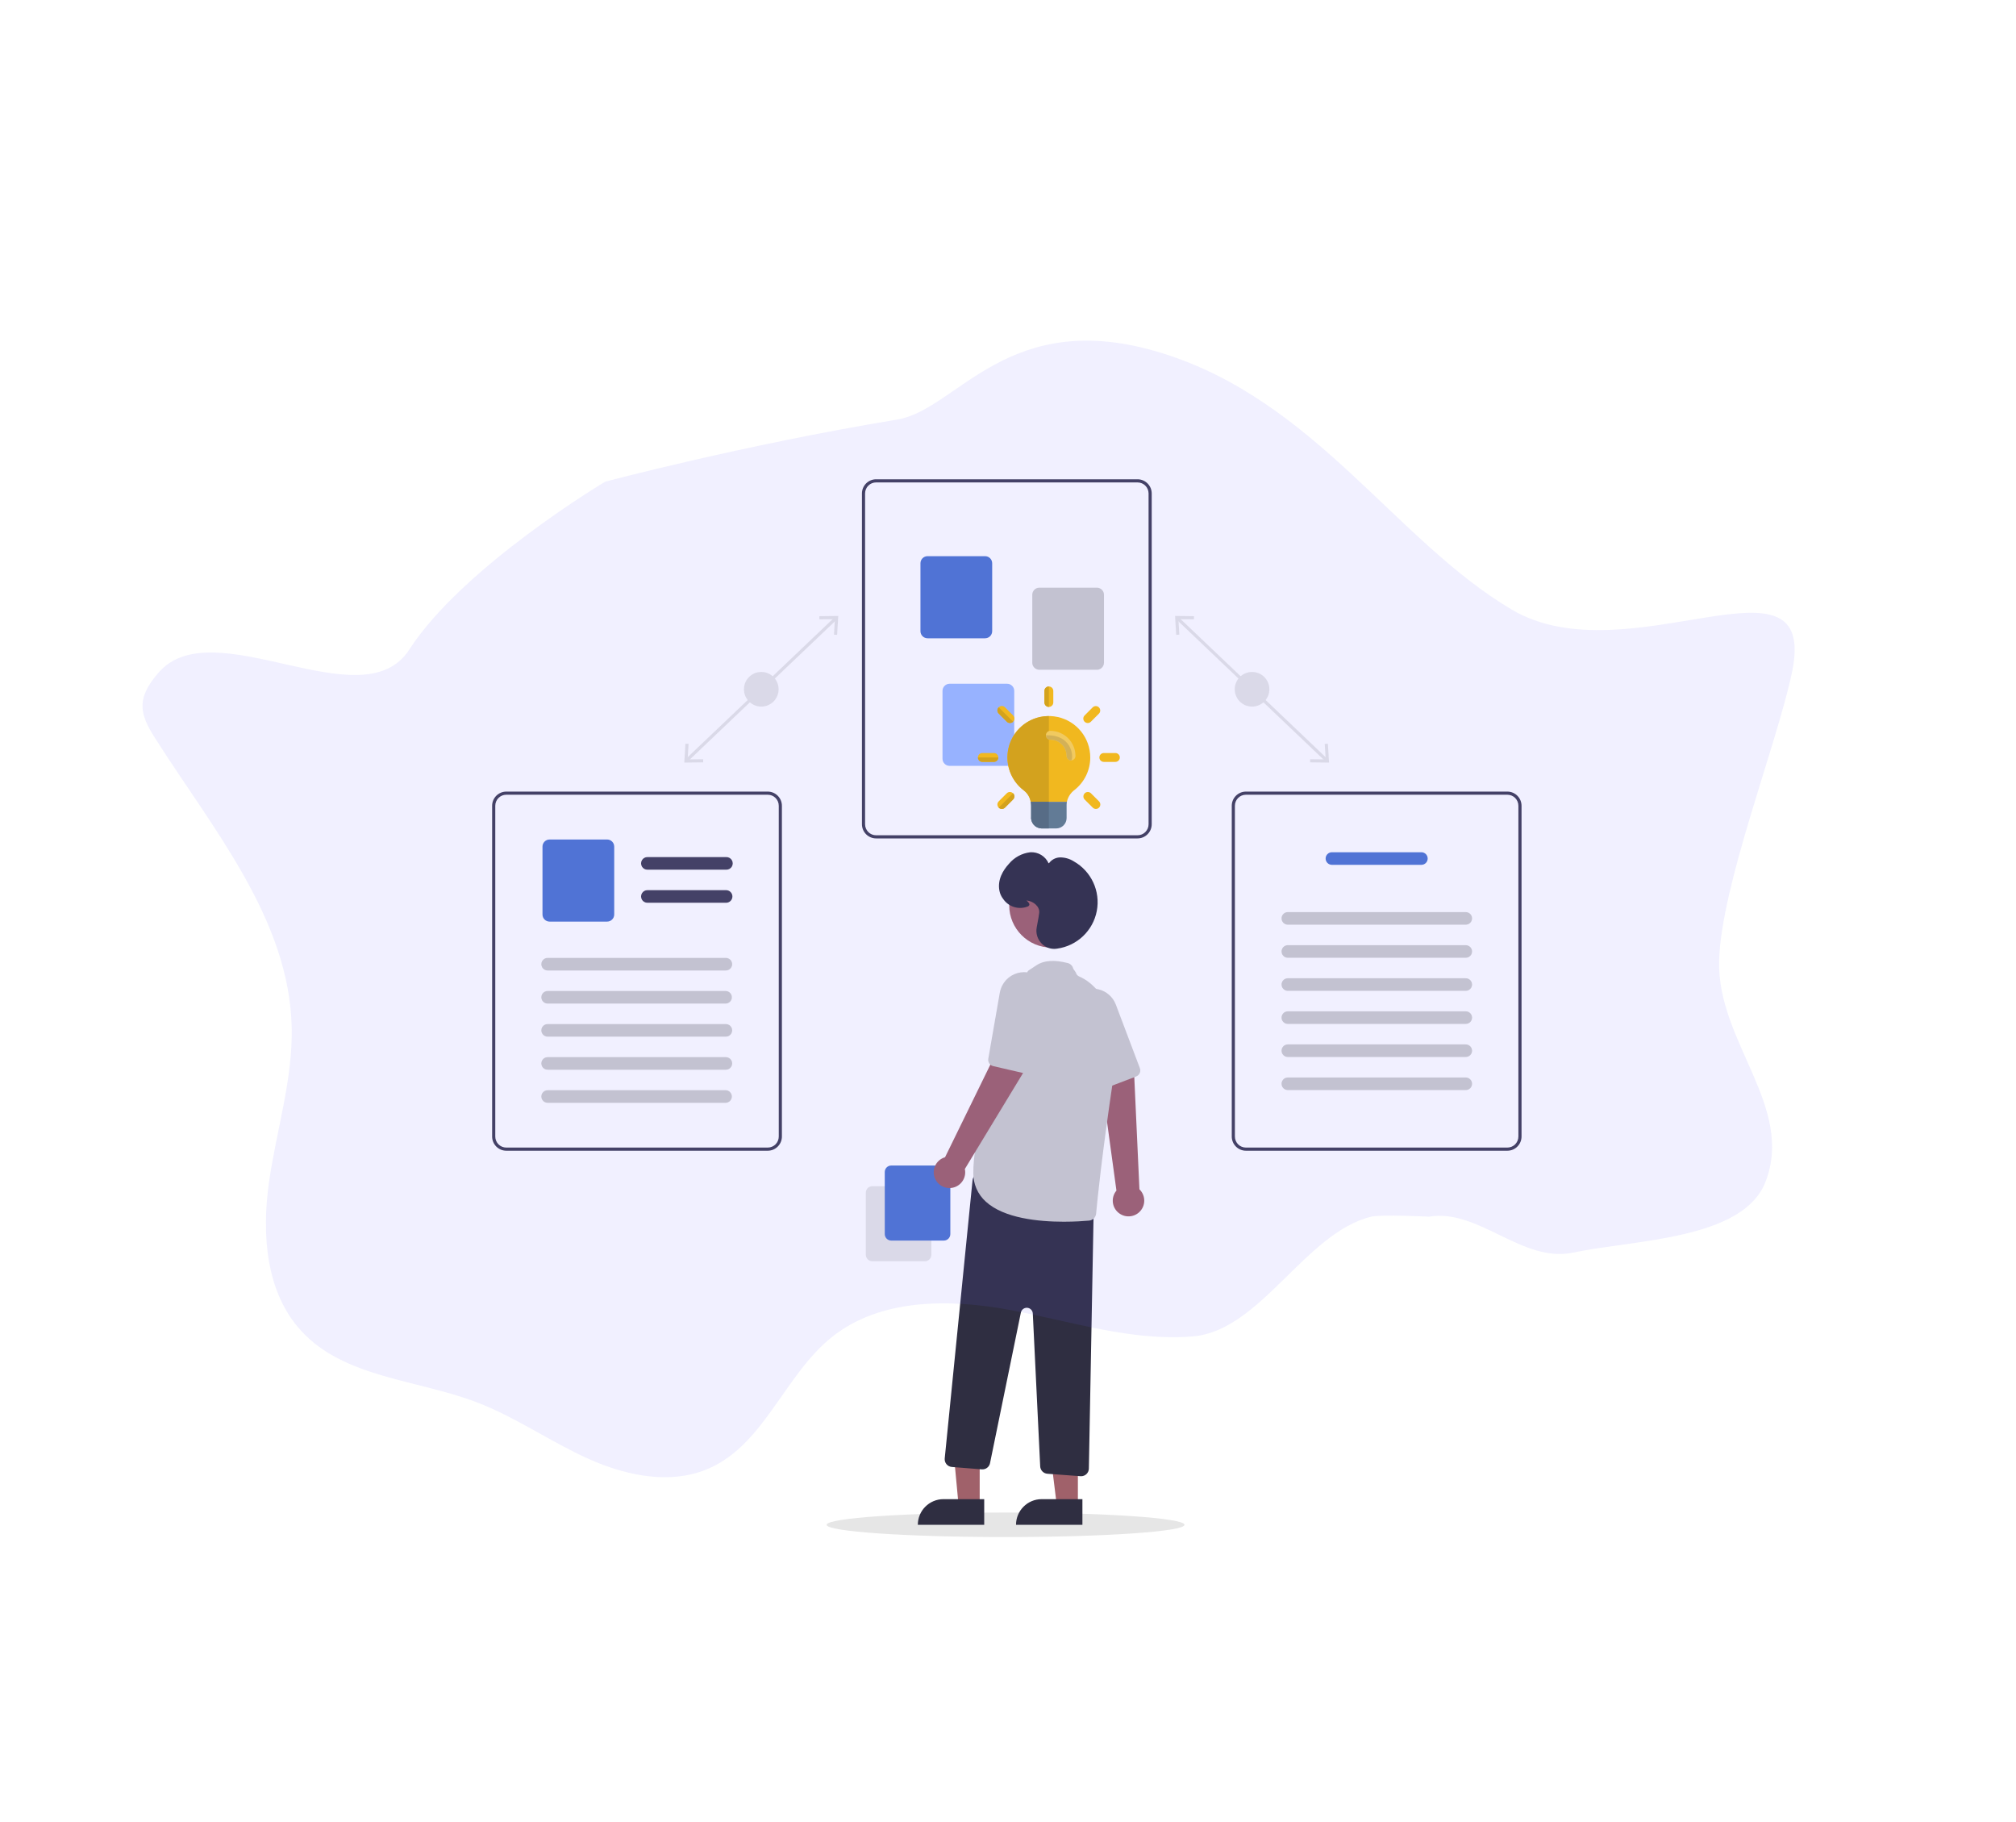
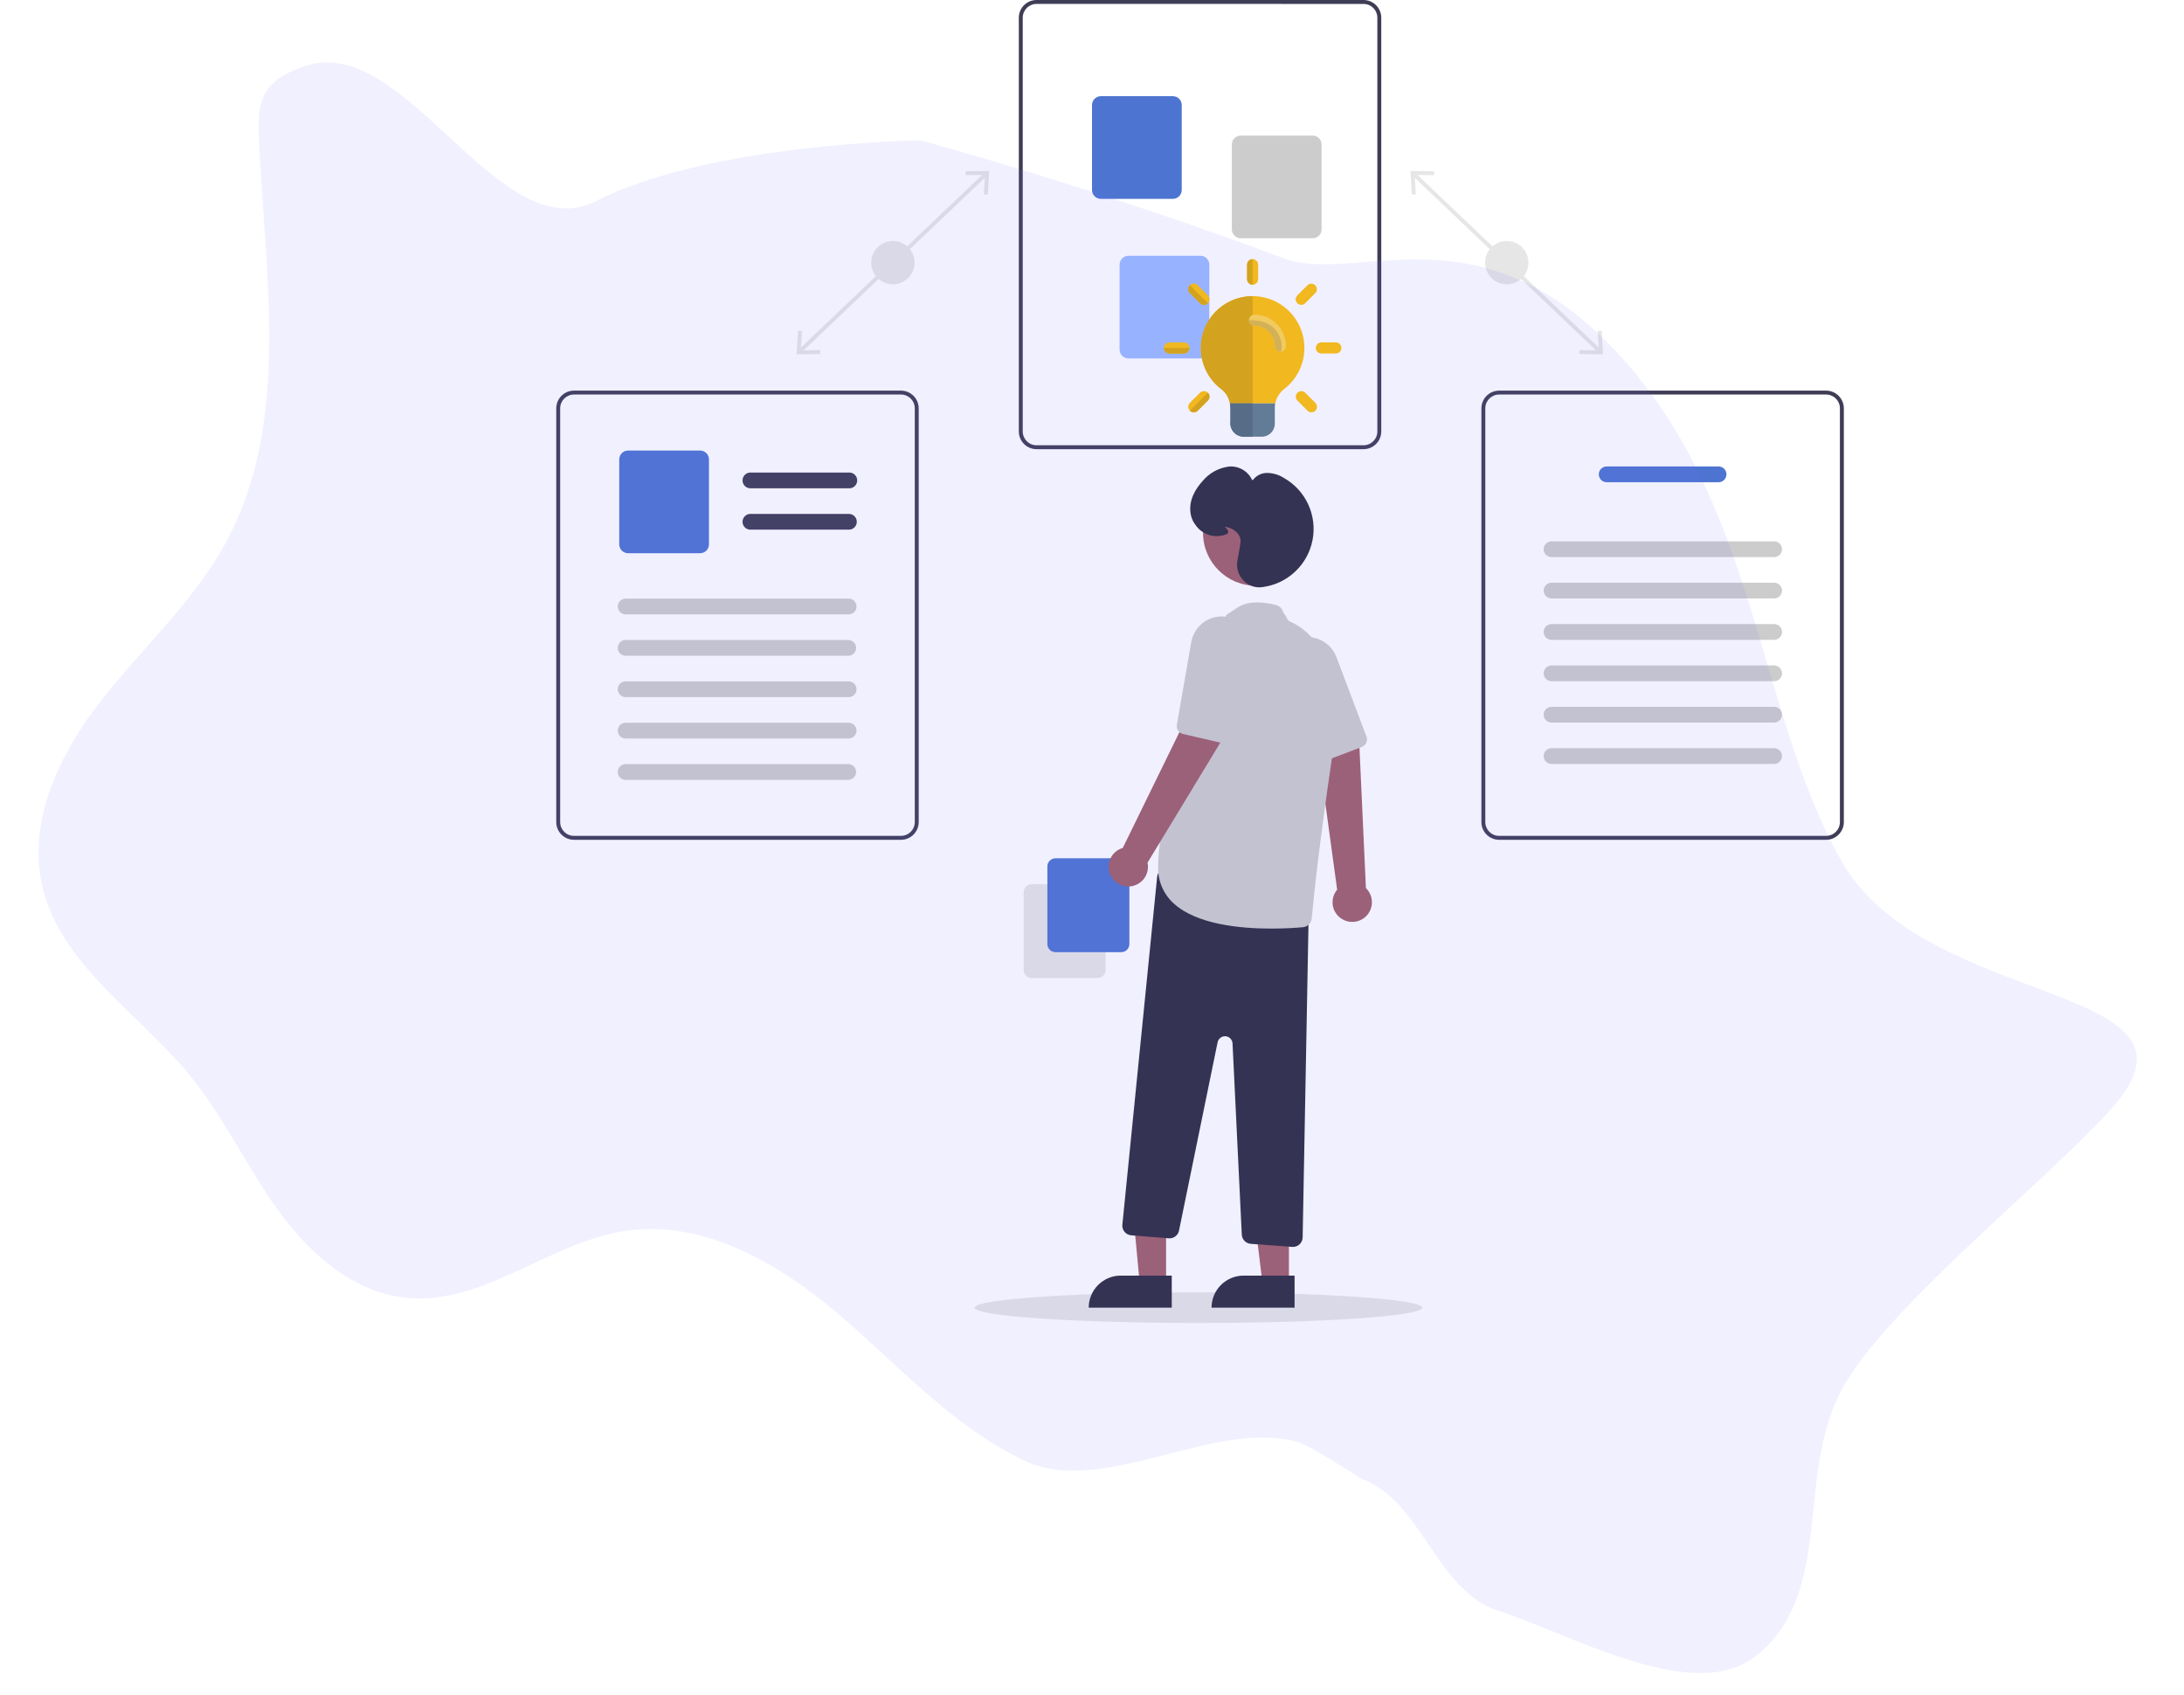
- <svg xmlns="http://www.w3.org/2000/svg" width="493.337" height="445.612" viewBox="0 0 493.337 445.612">
-   <g id="Group_508" data-name="Group 508" transform="translate(51.93 -224.105)">
-     <g id="Group_57" data-name="Group 57" transform="translate(0 -3)">
-       <rect id="Rectangle_64" data-name="Rectangle 64" width="0.771" height="50.355" transform="translate(235.957 378.666) rotate(-46.407)" fill="#e6e6e6" />
-       <path id="Path_100" data-name="Path 100" d="M493.766,143.982l-.77.047.232,3.793-3.8-.046-.008.771,4.629.055Z" transform="translate(-220.748 265.081)" fill="#e6e6e6" />
-       <path id="Path_101" data-name="Path 101" d="M422.373,76.261l-.008.771-3.8-.046.232,3.793-.771.047-.281-4.621Z" transform="translate(-182.126 301.603)" fill="#e6e6e6" />
-       <circle id="Ellipse_24" data-name="Ellipse 24" cx="4.239" cy="4.239" r="4.239" transform="translate(250.22 391.507)" fill="#e6e6e6" />
-       <rect id="Rectangle_65" data-name="Rectangle 65" width="50.355" height="0.771" transform="translate(115.862 412.828) rotate(-43.593)" fill="#e6e6e6" />
-       <path id="Path_102" data-name="Path 102" d="M103.815,148.6l4.629-.055-.009-.771-3.8.046.232-3.793-.77-.047Z" transform="translate(11.708 265.081)" fill="#e6e6e6" />
-       <path id="Path_103" data-name="Path 103" d="M180.119,76.206l-.282,4.621-.77-.047.232-3.793-3.8.046-.008-.771Z" transform="translate(-26.915 301.603)" fill="#e6e6e6" />
-       <circle id="Ellipse_25" data-name="Ellipse 25" cx="4.239" cy="4.239" r="4.239" transform="translate(130.124 391.507)" fill="#e6e6e6" />
-       <path id="Path_104" data-name="Path 104" d="M590.556,222.867H526.583a3.472,3.472,0,0,1-3.469-3.468v-80.93A3.472,3.472,0,0,1,526.583,135h63.974a3.472,3.472,0,0,1,3.468,3.468V219.4A3.472,3.472,0,0,1,590.556,222.867Zm-63.974-87.1a2.7,2.7,0,0,0-2.7,2.7V219.4a2.7,2.7,0,0,0,2.7,2.7h63.974a2.7,2.7,0,0,0,2.7-2.7v-80.93a2.7,2.7,0,0,0-2.7-2.7Z" transform="translate(-364.118 209.368)" fill="#3f3d56" />
-       <path id="Path_105" data-name="Path 105" d="M569.978,195.887H555.9a1.736,1.736,0,0,1-1.734-1.734V177.536A1.736,1.736,0,0,1,555.9,175.8h14.082a1.736,1.736,0,0,1,1.734,1.734v16.618A1.736,1.736,0,0,1,569.978,195.887Z" transform="translate(-380.849 187.382)" fill="#4c74d0" />
-       <path id="Path_106" data-name="Path 106" d="M629.314,212.6H615.232a1.736,1.736,0,0,1-1.734-1.734V194.25a1.736,1.736,0,0,1,1.734-1.734h14.082a1.736,1.736,0,0,1,1.734,1.734v16.618A1.736,1.736,0,0,1,629.314,212.6Z" transform="translate(-412.822 178.375)" fill="#ccc" />
-       <path id="Path_107" data-name="Path 107" d="M581.678,263.58H567.6a1.736,1.736,0,0,1-1.734-1.734V245.228a1.736,1.736,0,0,1,1.734-1.734h14.082a1.736,1.736,0,0,1,1.734,1.734v16.618A1.736,1.736,0,0,1,581.678,263.58Z" transform="translate(-387.153 150.905)" fill="#9bbaff" />
-       <path id="Path_108" data-name="Path 108" d="M814.471,403.324H750.5a3.472,3.472,0,0,1-3.468-3.468v-80.93a3.472,3.472,0,0,1,3.468-3.468h63.974a3.472,3.472,0,0,1,3.468,3.468v80.93A3.472,3.472,0,0,1,814.471,403.324Zm-63.974-87.1a2.7,2.7,0,0,0-2.7,2.7v80.93a2.7,2.7,0,0,0,2.7,2.7h63.974a2.7,2.7,0,0,0,2.7-2.7v-80.93a2.7,2.7,0,0,0-2.7-2.7Z" transform="translate(-497.536 105.322)" fill="#3f3d56" />
-       <path id="Path_109" data-name="Path 109" d="M820.262,350.715H798.3a1.542,1.542,0,0,1,0-3.083h21.967a1.542,1.542,0,0,1,0,3.083Z" transform="translate(-524.331 87.984)" fill="#4c74d0" />
-       <path id="Path_110" data-name="Path 110" d="M818.443,382.472H774.9a1.542,1.542,0,0,1,0-3.083h43.548a1.542,1.542,0,1,1,0,3.083Z" transform="translate(-511.722 70.872)" fill="#ccc" />
-       <path id="Path_111" data-name="Path 111" d="M818.443,400.022H774.9a1.542,1.542,0,0,1,0-3.083h43.548a1.542,1.542,0,1,1,0,3.083Z" transform="translate(-511.722 61.415)" fill="#ccc" />
-       <path id="Path_112" data-name="Path 112" d="M818.443,417.572H774.9a1.542,1.542,0,0,1,0-3.083h43.548a1.542,1.542,0,1,1,0,3.083Z" transform="translate(-511.722 51.958)" fill="#ccc" />
-       <path id="Path_113" data-name="Path 113" d="M818.443,435.122H774.9a1.542,1.542,0,0,1,0-3.083h43.548a1.542,1.542,0,1,1,0,3.083Z" transform="translate(-511.722 42.501)" fill="#ccc" />
-       <path id="Path_114" data-name="Path 114" d="M818.443,452.672H774.9a1.542,1.542,0,0,1,0-3.083h43.548a1.542,1.542,0,1,1,0,3.083Z" transform="translate(-511.722 33.044)" fill="#ccc" />
-       <path id="Path_115" data-name="Path 115" d="M818.443,470.222H774.9a1.542,1.542,0,0,1,0-3.083h43.548a1.542,1.542,0,1,1,0,3.083Z" transform="translate(-511.722 23.587)" fill="#ccc" />
-       <path id="Path_116" data-name="Path 116" d="M366.642,403.324H302.668a3.472,3.472,0,0,1-3.468-3.468v-80.93a3.472,3.472,0,0,1,3.468-3.468h63.974a3.472,3.472,0,0,1,3.468,3.468v80.93A3.472,3.472,0,0,1,366.642,403.324Zm-63.974-87.1a2.7,2.7,0,0,0-2.7,2.7v80.93a2.7,2.7,0,0,0,2.7,2.7h63.974a2.7,2.7,0,0,0,2.7-2.7v-80.93a2.7,2.7,0,0,0-2.7-2.7Z" transform="translate(-230.7 105.322)" fill="#3f3d56" />
-       <path id="Path_117" data-name="Path 117" d="M399.13,353.29H379.861a1.542,1.542,0,1,1,0-3.083H399.13a1.542,1.542,0,1,1,0,3.083Z" transform="translate(-273.334 86.597)" fill="#3f3d56" />
-       <path id="Path_118" data-name="Path 118" d="M399.13,370.84H379.861a1.542,1.542,0,1,1,0-3.083H399.13a1.542,1.542,0,0,1,0,3.083Z" transform="translate(-273.334 77.14)" fill="#3f3d56" />
-       <path id="Path_119" data-name="Path 119" d="M341.741,360.965H327.659a1.736,1.736,0,0,1-1.734-1.734V342.613a1.736,1.736,0,0,1,1.734-1.734h14.082a1.736,1.736,0,0,1,1.734,1.734v16.618a1.736,1.736,0,0,1-1.734,1.734Z" transform="translate(-245.101 91.623)" fill="#4c74d0" />
-       <path id="Path_120" data-name="Path 120" d="M370.47,406.776H326.922a1.542,1.542,0,1,1,0-3.083H370.47a1.542,1.542,0,1,1,0,3.083Z" transform="translate(-244.807 57.775)" fill="#ccc" />
-       <path id="Path_121" data-name="Path 121" d="M370.47,424.326H326.922a1.542,1.542,0,1,1,0-3.083H370.47a1.542,1.542,0,0,1,0,3.083Z" transform="translate(-244.807 48.319)" fill="#ccc" />
-       <path id="Path_122" data-name="Path 122" d="M370.47,441.876H326.922a1.542,1.542,0,1,1,0-3.083H370.47a1.542,1.542,0,1,1,0,3.083Z" transform="translate(-244.807 38.862)" fill="#ccc" />
-       <path id="Path_123" data-name="Path 123" d="M370.47,459.426H326.922a1.542,1.542,0,1,1,0-3.083H370.47a1.542,1.542,0,1,1,0,3.083Z" transform="translate(-244.807 29.405)" fill="#ccc" />
-       <path id="Path_124" data-name="Path 124" d="M370.47,476.976H326.922a1.542,1.542,0,1,1,0-3.083H370.47a1.542,1.542,0,0,1,0,3.083Z" transform="translate(-244.807 19.948)" fill="#ccc" />
-       <g id="Group_56" data-name="Group 56" transform="translate(5.818 -17.728)">
-         <ellipse id="Ellipse_23" data-name="Ellipse 23" cx="43.79" cy="2.996" rx="43.79" ry="2.996" transform="translate(144.536 614.903)" fill="#e6e6e6" />
-         <path id="Path_125" data-name="Path 125" d="M497.9,584.7V569.508a1.587,1.587,0,0,1,1.585-1.585h12.873a1.587,1.587,0,0,1,1.586,1.585V584.7a1.587,1.587,0,0,1-1.586,1.585H499.481A1.587,1.587,0,0,1,497.9,584.7Z" transform="translate(-343.772 -32.871)" fill="#e6e6e6" />
-         <path id="Path_126" data-name="Path 126" d="M508.9,572.7V557.508a1.587,1.587,0,0,1,1.585-1.585h12.873a1.587,1.587,0,0,1,1.585,1.585V572.7a1.587,1.587,0,0,1-1.585,1.585H510.481A1.587,1.587,0,0,1,508.9,572.7Z" transform="translate(-350.135 -25.929)" fill="#4c74d0" />
-         <path id="Path_127" data-name="Path 127" d="M638.922,536.237a3.827,3.827,0,0,1-1.011-5.78l-3.99-29.168,8.312.408,1.305,28.45a3.848,3.848,0,0,1-4.616,6.09Z" transform="translate(-422.454 5.672)" fill="#a0616a" />
-         <path id="Path_128" data-name="Path 128" d="M632.628,474.311a1.562,1.562,0,0,1-.635.449l-7.47,2.851a1.569,1.569,0,0,1-1.994-.828l-6.617-14.871a6.214,6.214,0,0,1-.3-4.4,6.044,6.044,0,0,1,4.6-4.124,5.765,5.765,0,0,1,2.483.035,6.02,6.02,0,0,1,4.327,3.761l5.883,15.552a1.573,1.573,0,0,1-.274,1.573Z" transform="translate(-411.708 33.447)" fill="#ccc" />
-         <path id="Path_129" data-name="Path 129" d="M255.144,590.578h-5.168L248.1,570.549l7.043.094Z" transform="translate(-73.151 22.522)" fill="#a0616a" />
-         <path id="Path_130" data-name="Path 130" d="M235.179,614.557h9.968v6.276H228.9A6.276,6.276,0,0,1,235.179,614.557Z" transform="translate(-62.046 -2.934)" fill="#2f2e41" />
-         <path id="Path_131" data-name="Path 131" d="M311.342,590.707h-5.168l-2.459-19.935h7.628Z" transform="translate(-105.319 22.393)" fill="#a0616a" />
-         <path id="Path_132" data-name="Path 132" d="M292.179,614.557h9.967v6.276H285.9A6.276,6.276,0,0,1,292.179,614.557Z" transform="translate(-95.016 -2.934)" fill="#2f2e41" />
-         <path id="Path_133" data-name="Path 133" d="M576.933,634.533l-8.117-.6a1.9,1.9,0,0,1-1.755-1.8l-1.81-37.406a1.476,1.476,0,0,0-2.919-.225l-7.551,36.848a1.9,1.9,0,0,1-2.01,1.51l-7.338-.587a1.9,1.9,0,0,1-1.736-2.079l6.807-68.073a1.9,1.9,0,0,1,2.291-1.665l25.887,5.627a1.9,1.9,0,0,1,1.494,1.889l-1.206,64.706a1.9,1.9,0,0,1-1.892,1.862C577.03,634.538,576.982,634.536,576.933,634.533Z" transform="translate(-370.261 -28.526)" fill="#2f2e41" />
-         <ellipse id="Ellipse_26" data-name="Ellipse 26" cx="10.354" cy="10.354" rx="10.354" ry="10.354" transform="translate(189.217 455.967)" fill="#a0616a" />
-         <path id="Path_134" data-name="Path 134" d="M563.373,496.09a9.259,9.259,0,0,1-3.075-7.11c0-14.882,12.881-48.13,13.285-49.167.039-.25.379-.358,2.162-1.562s4.357-1.391,7.647-.55a1.888,1.888,0,0,1,1.37,1.4l.612.884A1.472,1.472,0,0,0,586.23,441c2.653,1.118,11.086,6.272,8.213,25.67-2.669,18.019-3.753,28.616-4.095,32.336a1.893,1.893,0,0,1-1.716,1.714c-1.3.116-3.534.271-6.193.271C576.276,500.989,567.821,500.157,563.373,496.09Z" transform="translate(-379.867 42.753)" fill="#ccc" />
-         <path id="Path_135" data-name="Path 135" d="M537.711,520.2a3.827,3.827,0,0,1,2.382-5.363l12.939-26.443,6.675,4.971-14.769,24.351a3.848,3.848,0,0,1-7.226,2.485Z" transform="translate(-366.578 13.133)" fill="#a0616a" />
-         <path id="Path_136" data-name="Path 136" d="M578.729,468.479a1.562,1.562,0,0,1-.777.019l-7.792-1.8a1.569,1.569,0,0,1-1.194-1.8l2.792-16.035a6.213,6.213,0,0,1,2.2-3.821,6.044,6.044,0,0,1,6.118-.861,5.766,5.766,0,0,1,2.042,1.413,6.02,6.02,0,0,1,1.5,5.534l-3.78,16.192A1.572,1.572,0,0,1,578.729,468.479Z" transform="translate(-384.869 38.973)" fill="#ccc" />
-         <path id="Path_137" data-name="Path 137" d="M585.635,396.437a4.462,4.462,0,0,1-1.2-3.957c.361-1.888.573-3.124.613-3.574h0c.138-1.538-1.417-2.783-2.955-2.981-.06-.008-.109-.013-.151-.016.039.039.081.078.118.113.292.274.656.616.57.969-.052.212-.246.363-.593.46a5.022,5.022,0,0,1-5.831-1.946,4.648,4.648,0,0,1-.887-1.938c-.563-2.763.938-5.119,2.3-6.608a7.993,7.993,0,0,1,5.225-2.846,4.588,4.588,0,0,1,4.531,2.772,3.439,3.439,0,0,1,2.682-1.512,6.181,6.181,0,0,1,3.439.957,11.469,11.469,0,0,1-4.061,21.357,4.383,4.383,0,0,1-.731.062,4.264,4.264,0,0,1-3.067-1.309Z" transform="translate(-388.488 79.24)" fill="#2f2e41" />
+ <svg xmlns="http://www.w3.org/2000/svg" width="427.28" height="331.439" viewBox="0 0 427.28 331.439">
+   <g id="Group_509" data-name="Group 509" transform="translate(8.47 -230)">
+     <g id="Group_508" data-name="Group 508" transform="translate(25.856 -69.368)">
+       <g id="Group_57" data-name="Group 57" transform="translate(5 8)">
+         <rect id="Rectangle_64" data-name="Rectangle 64" width="0.771" height="50.355" transform="translate(236.957 325.666) rotate(-46.407)" fill="#e6e6e6" />
+         <path id="Path_100" data-name="Path 100" d="M493.766,143.982l-.77.047.232,3.793-3.8-.046-.008.771,4.629.055Z" transform="translate(-219.748 212.081)" fill="#e6e6e6" />
+         <path id="Path_101" data-name="Path 101" d="M422.373,76.261l-.008.771-3.8-.046.232,3.793-.771.047-.281-4.621Z" transform="translate(-181.126 248.603)" fill="#e6e6e6" />
+         <circle id="Ellipse_24" data-name="Ellipse 24" cx="4.239" cy="4.239" r="4.239" transform="translate(251.22 338.507)" fill="#e6e6e6" />
+         <rect id="Rectangle_65" data-name="Rectangle 65" width="50.355" height="0.771" transform="translate(116.862 359.828) rotate(-43.593)" fill="#e6e6e6" />
+         <path id="Path_102" data-name="Path 102" d="M103.815,148.6l4.629-.055-.009-.771-3.8.046.232-3.793-.77-.047Z" transform="translate(12.708 212.081)" fill="#e6e6e6" />
+         <path id="Path_103" data-name="Path 103" d="M180.119,76.206l-.282,4.621-.77-.047.232-3.793-3.8.046-.008-.771Z" transform="translate(-25.915 248.603)" fill="#e6e6e6" />
+         <circle id="Ellipse_25" data-name="Ellipse 25" cx="4.239" cy="4.239" r="4.239" transform="translate(131.124 338.507)" fill="#e6e6e6" />
+         <path id="Path_104" data-name="Path 104" d="M590.556,222.867H526.583a3.472,3.472,0,0,1-3.469-3.468v-80.93A3.472,3.472,0,0,1,526.583,135h63.974a3.472,3.472,0,0,1,3.468,3.468V219.4A3.472,3.472,0,0,1,590.556,222.867Zm-63.974-87.1a2.7,2.7,0,0,0-2.7,2.7V219.4a2.7,2.7,0,0,0,2.7,2.7h63.974a2.7,2.7,0,0,0,2.7-2.7v-80.93a2.7,2.7,0,0,0-2.7-2.7Z" transform="translate(-363.118 156.368)" fill="#3f3d56" />
+         <path id="Path_105" data-name="Path 105" d="M569.978,195.887H555.9a1.736,1.736,0,0,1-1.734-1.734V177.536A1.736,1.736,0,0,1,555.9,175.8h14.082a1.736,1.736,0,0,1,1.734,1.734v16.618A1.736,1.736,0,0,1,569.978,195.887Z" transform="translate(-379.849 134.382)" fill="#4c74d0" />
+         <path id="Path_106" data-name="Path 106" d="M629.314,212.6H615.232a1.736,1.736,0,0,1-1.734-1.734V194.25a1.736,1.736,0,0,1,1.734-1.734h14.082a1.736,1.736,0,0,1,1.734,1.734v16.618A1.736,1.736,0,0,1,629.314,212.6Z" transform="translate(-411.822 125.375)" fill="#ccc" />
+         <path id="Path_107" data-name="Path 107" d="M581.678,263.58H567.6a1.736,1.736,0,0,1-1.734-1.734V245.228a1.736,1.736,0,0,1,1.734-1.734h14.082a1.736,1.736,0,0,1,1.734,1.734v16.618A1.736,1.736,0,0,1,581.678,263.58Z" transform="translate(-386.153 97.905)" fill="#9bbaff" />
+         <path id="Path_108" data-name="Path 108" d="M814.471,403.324H750.5a3.472,3.472,0,0,1-3.468-3.468v-80.93a3.472,3.472,0,0,1,3.468-3.468h63.974a3.472,3.472,0,0,1,3.468,3.468v80.93A3.472,3.472,0,0,1,814.471,403.324Zm-63.974-87.1a2.7,2.7,0,0,0-2.7,2.7v80.93a2.7,2.7,0,0,0,2.7,2.7h63.974a2.7,2.7,0,0,0,2.7-2.7v-80.93a2.7,2.7,0,0,0-2.7-2.7Z" transform="translate(-496.536 52.322)" fill="#3f3d56" />
+         <path id="Path_109" data-name="Path 109" d="M820.262,350.715H798.3a1.542,1.542,0,0,1,0-3.083h21.967a1.542,1.542,0,0,1,0,3.083Z" transform="translate(-523.331 34.984)" fill="#4c74d0" />
+         <path id="Path_110" data-name="Path 110" d="M818.443,382.472H774.9a1.542,1.542,0,0,1,0-3.083h43.548a1.542,1.542,0,1,1,0,3.083Z" transform="translate(-510.722 17.872)" fill="#ccc" />
+         <path id="Path_111" data-name="Path 111" d="M818.443,400.022H774.9a1.542,1.542,0,0,1,0-3.083h43.548a1.542,1.542,0,1,1,0,3.083Z" transform="translate(-510.722 8.415)" fill="#ccc" />
+         <path id="Path_112" data-name="Path 112" d="M818.443,417.572H774.9a1.542,1.542,0,0,1,0-3.083h43.548a1.542,1.542,0,1,1,0,3.083Z" transform="translate(-510.722 -1.042)" fill="#ccc" />
+         <path id="Path_113" data-name="Path 113" d="M818.443,435.122H774.9a1.542,1.542,0,0,1,0-3.083h43.548a1.542,1.542,0,1,1,0,3.083Z" transform="translate(-510.722 -10.499)" fill="#ccc" />
+         <path id="Path_114" data-name="Path 114" d="M818.443,452.672H774.9a1.542,1.542,0,0,1,0-3.083h43.548a1.542,1.542,0,1,1,0,3.083Z" transform="translate(-510.722 -19.956)" fill="#ccc" />
+         <path id="Path_115" data-name="Path 115" d="M818.443,470.222H774.9a1.542,1.542,0,0,1,0-3.083h43.548a1.542,1.542,0,1,1,0,3.083Z" transform="translate(-510.722 -29.413)" fill="#ccc" />
+         <path id="Path_116" data-name="Path 116" d="M366.642,403.324H302.668a3.472,3.472,0,0,1-3.468-3.468v-80.93a3.472,3.472,0,0,1,3.468-3.468h63.974a3.472,3.472,0,0,1,3.468,3.468v80.93A3.472,3.472,0,0,1,366.642,403.324Zm-63.974-87.1a2.7,2.7,0,0,0-2.7,2.7v80.93a2.7,2.7,0,0,0,2.7,2.7h63.974a2.7,2.7,0,0,0,2.7-2.7v-80.93a2.7,2.7,0,0,0-2.7-2.7Z" transform="translate(-229.7 52.322)" fill="#3f3d56" />
+         <path id="Path_117" data-name="Path 117" d="M399.13,353.29H379.861a1.542,1.542,0,1,1,0-3.083H399.13a1.542,1.542,0,1,1,0,3.083Z" transform="translate(-272.334 33.597)" fill="#3f3d56" />
+         <path id="Path_118" data-name="Path 118" d="M399.13,370.84H379.861a1.542,1.542,0,1,1,0-3.083H399.13a1.542,1.542,0,0,1,0,3.083Z" transform="translate(-272.334 24.14)" fill="#3f3d56" />
+         <path id="Path_119" data-name="Path 119" d="M341.741,360.965H327.659a1.736,1.736,0,0,1-1.734-1.734V342.613a1.736,1.736,0,0,1,1.734-1.734h14.082a1.736,1.736,0,0,1,1.734,1.734v16.618a1.736,1.736,0,0,1-1.734,1.734Z" transform="translate(-244.101 38.623)" fill="#4c74d0" />
+         <path id="Path_120" data-name="Path 120" d="M370.47,406.776H326.922a1.542,1.542,0,1,1,0-3.083H370.47a1.542,1.542,0,1,1,0,3.083Z" transform="translate(-243.807 4.775)" fill="#ccc" />
+         <path id="Path_121" data-name="Path 121" d="M370.47,424.326H326.922a1.542,1.542,0,1,1,0-3.083H370.47a1.542,1.542,0,0,1,0,3.083Z" transform="translate(-243.807 -4.681)" fill="#ccc" />
+         <path id="Path_122" data-name="Path 122" d="M370.47,441.876H326.922a1.542,1.542,0,1,1,0-3.083H370.47a1.542,1.542,0,1,1,0,3.083Z" transform="translate(-243.807 -14.138)" fill="#ccc" />
+         <path id="Path_123" data-name="Path 123" d="M370.47,459.426H326.922a1.542,1.542,0,1,1,0-3.083H370.47a1.542,1.542,0,1,1,0,3.083Z" transform="translate(-243.807 -23.595)" fill="#ccc" />
+         <path id="Path_124" data-name="Path 124" d="M370.47,476.976H326.922a1.542,1.542,0,1,1,0-3.083H370.47a1.542,1.542,0,0,1,0,3.083Z" transform="translate(-243.807 -33.052)" fill="#ccc" />
+         <g id="Group_56" data-name="Group 56" transform="translate(6.818 -70.728)">
+           <ellipse id="Ellipse_23" data-name="Ellipse 23" cx="43.79" cy="2.996" rx="43.79" ry="2.996" transform="translate(144.536 614.903)" fill="#e6e6e6" />
+           <path id="Path_125" data-name="Path 125" d="M497.9,584.7V569.508a1.587,1.587,0,0,1,1.585-1.585h12.873a1.587,1.587,0,0,1,1.586,1.585V584.7a1.587,1.587,0,0,1-1.586,1.585H499.481A1.587,1.587,0,0,1,497.9,584.7Z" transform="translate(-343.772 -32.871)" fill="#e6e6e6" />
+           <path id="Path_126" data-name="Path 126" d="M508.9,572.7V557.508a1.587,1.587,0,0,1,1.585-1.585h12.873a1.587,1.587,0,0,1,1.585,1.585V572.7a1.587,1.587,0,0,1-1.585,1.585H510.481A1.587,1.587,0,0,1,508.9,572.7Z" transform="translate(-350.135 -25.929)" fill="#4c74d0" />
+           <path id="Path_127" data-name="Path 127" d="M638.922,536.237a3.827,3.827,0,0,1-1.011-5.78l-3.99-29.168,8.312.408,1.305,28.45a3.848,3.848,0,0,1-4.616,6.09Z" transform="translate(-422.454 5.672)" fill="#a0616a" />
+           <path id="Path_128" data-name="Path 128" d="M632.628,474.311a1.562,1.562,0,0,1-.635.449l-7.47,2.851a1.569,1.569,0,0,1-1.994-.828l-6.617-14.871a6.214,6.214,0,0,1-.3-4.4,6.044,6.044,0,0,1,4.6-4.124,5.765,5.765,0,0,1,2.483.035,6.02,6.02,0,0,1,4.327,3.761l5.883,15.552a1.573,1.573,0,0,1-.274,1.573Z" transform="translate(-411.708 33.447)" fill="#ccc" />
+           <path id="Path_129" data-name="Path 129" d="M255.144,590.578h-5.168L248.1,570.549l7.043.094Z" transform="translate(-73.151 22.522)" fill="#a0616a" />
+           <path id="Path_130" data-name="Path 130" d="M235.179,614.557h9.968v6.276H228.9A6.276,6.276,0,0,1,235.179,614.557Z" transform="translate(-62.046 -2.934)" fill="#2f2e41" />
+           <path id="Path_131" data-name="Path 131" d="M311.342,590.707h-5.168l-2.459-19.935h7.628Z" transform="translate(-105.319 22.393)" fill="#a0616a" />
+           <path id="Path_132" data-name="Path 132" d="M292.179,614.557h9.967v6.276H285.9A6.276,6.276,0,0,1,292.179,614.557Z" transform="translate(-95.016 -2.934)" fill="#2f2e41" />
+           <path id="Path_133" data-name="Path 133" d="M576.933,634.533l-8.117-.6a1.9,1.9,0,0,1-1.755-1.8l-1.81-37.406a1.476,1.476,0,0,0-2.919-.225l-7.551,36.848a1.9,1.9,0,0,1-2.01,1.51l-7.338-.587a1.9,1.9,0,0,1-1.736-2.079l6.807-68.073a1.9,1.9,0,0,1,2.291-1.665l25.887,5.627a1.9,1.9,0,0,1,1.494,1.889l-1.206,64.706a1.9,1.9,0,0,1-1.892,1.862C577.03,634.538,576.982,634.536,576.933,634.533Z" transform="translate(-370.261 -28.526)" fill="#2f2e41" />
+           <ellipse id="Ellipse_26" data-name="Ellipse 26" cx="10.354" cy="10.354" rx="10.354" ry="10.354" transform="translate(189.217 455.967)" fill="#a0616a" />
+           <path id="Path_134" data-name="Path 134" d="M563.373,496.09a9.259,9.259,0,0,1-3.075-7.11c0-14.882,12.881-48.13,13.285-49.167.039-.25.379-.358,2.162-1.562s4.357-1.391,7.647-.55a1.888,1.888,0,0,1,1.37,1.4l.612.884A1.472,1.472,0,0,0,586.23,441c2.653,1.118,11.086,6.272,8.213,25.67-2.669,18.019-3.753,28.616-4.095,32.336a1.893,1.893,0,0,1-1.716,1.714c-1.3.116-3.534.271-6.193.271C576.276,500.989,567.821,500.157,563.373,496.09Z" transform="translate(-379.867 42.753)" fill="#ccc" />
+           <path id="Path_135" data-name="Path 135" d="M537.711,520.2a3.827,3.827,0,0,1,2.382-5.363l12.939-26.443,6.675,4.971-14.769,24.351a3.848,3.848,0,0,1-7.226,2.485Z" transform="translate(-366.578 13.133)" fill="#a0616a" />
+           <path id="Path_136" data-name="Path 136" d="M578.729,468.479a1.562,1.562,0,0,1-.777.019l-7.792-1.8a1.569,1.569,0,0,1-1.194-1.8l2.792-16.035a6.213,6.213,0,0,1,2.2-3.821,6.044,6.044,0,0,1,6.118-.861,5.766,5.766,0,0,1,2.042,1.413,6.02,6.02,0,0,1,1.5,5.534l-3.78,16.192A1.572,1.572,0,0,1,578.729,468.479Z" transform="translate(-384.869 38.973)" fill="#ccc" />
+           <path id="Path_137" data-name="Path 137" d="M585.635,396.437a4.462,4.462,0,0,1-1.2-3.957c.361-1.888.573-3.124.613-3.574h0c.138-1.538-1.417-2.783-2.955-2.981-.06-.008-.109-.013-.151-.016.039.039.081.078.118.113.292.274.656.616.57.969-.052.212-.246.363-.593.46a5.022,5.022,0,0,1-5.831-1.946,4.648,4.648,0,0,1-.887-1.938c-.563-2.763.938-5.119,2.3-6.608a7.993,7.993,0,0,1,5.225-2.846,4.588,4.588,0,0,1,4.531,2.772,3.439,3.439,0,0,1,2.682-1.512,6.181,6.181,0,0,1,3.439.957,11.469,11.469,0,0,1-4.061,21.357,4.383,4.383,0,0,1-.731.062,4.264,4.264,0,0,1-3.067-1.309Z" transform="translate(-388.488 79.24)" fill="#2f2e41" />
+         </g>
+         <g id="lamp" transform="translate(188.372 342.064)">
+           <path id="Path_138" data-name="Path 138" d="M25.26,15.129A10.109,10.109,0,0,1,21.4,23.089,4.858,4.858,0,0,0,19.544,26l-.072-.014H10.789l-.1.014a4.4,4.4,0,0,0-1.65-2.778A10.131,10.131,0,1,1,25.26,15.129Z" transform="translate(2.235 2.236)" fill="#ffc107" />
+           <path id="Path_139" data-name="Path 139" d="M15.129,5a10.36,10.36,0,0,0-2.169.23A10.122,10.122,0,0,0,9.038,23.219,4.4,4.4,0,0,1,10.688,26l.1-.014H15.13V5Z" transform="translate(2.235 2.236)" fill="#dea806" />
+           <g id="Group_47" data-name="Group 47" transform="translate(25.79 4.767)">
+             <path id="Path_140" data-name="Path 140" d="M18.906,7.469a1.086,1.086,0,0,1-.767-1.854l2-2a1.086,1.086,0,0,1,1.535,1.535l-2,2A1.089,1.089,0,0,1,18.906,7.469Z" transform="translate(-17.821 -3.294)" fill="#ffc107" />
+             <path id="Path_141" data-name="Path 141" d="M24.46,13.421H21.628a1.085,1.085,0,0,1,0-2.171H24.46a1.085,1.085,0,0,1,0,2.171Z" transform="translate(-16.604 0.263)" fill="#ffc107" />
+             <path id="Path_142" data-name="Path 142" d="M20.909,21.995a1.077,1.077,0,0,1-.767-.318l-2-2a1.086,1.086,0,0,1,1.535-1.535l2,2a1.086,1.086,0,0,1-.768,1.854Z" transform="translate(-17.821 3.201)" fill="#ffc107" />
+           </g>
+           <path id="Path_143" data-name="Path 143" d="M17.786,19.514a4.28,4.28,0,0,0-.072.753V23.48a2.545,2.545,0,0,1-2.532,2.532H11.564A2.638,2.638,0,0,1,9.031,23.06V20.5a4.454,4.454,0,0,0-.1-.984l.1-.014h8.683Z" transform="translate(3.993 8.719)" fill="#607d8b" />
+           <path id="Path_144" data-name="Path 144" d="M13.373,19.5H9.031l-.1.014a4.454,4.454,0,0,1,.1.984V23.06a2.638,2.638,0,0,0,2.532,2.952h1.809Z" transform="translate(3.993 8.719)" fill="#546d79" />
+           <path id="Path_145" data-name="Path 145" d="M12.335,5A1.086,1.086,0,0,1,11.25,3.917V1.085a1.085,1.085,0,0,1,2.171,0V3.917A1.086,1.086,0,0,1,12.335,5Z" transform="translate(5.03)" fill="#ffc107" />
+           <path id="Path_146" data-name="Path 146" d="M12.335,0A1.086,1.086,0,0,0,11.25,1.085V3.917A1.086,1.086,0,0,0,12.335,5Z" transform="translate(5.03)" fill="#dea806" />
+           <path id="Path_147" data-name="Path 147" d="M6.383,7.469a1.077,1.077,0,0,1-.767-.318l-2-2A1.086,1.086,0,0,1,5.149,3.612l2,2a1.086,1.086,0,0,1-.768,1.854Z" transform="translate(1.473 1.473)" fill="#ffc107" />
+           <path id="Path_148" data-name="Path 148" d="M3.613,3.515a1.086,1.086,0,0,0,0,1.535l2,2a1.083,1.083,0,0,0,1.534,0Z" transform="translate(1.473 1.572)" fill="#dea806" />
+           <path id="Path_149" data-name="Path 149" d="M3.917,13.421H1.085a1.085,1.085,0,0,1,0-2.171H3.917a1.085,1.085,0,0,1,0,2.171Z" transform="translate(0 5.03)" fill="#ffc107" />
+           <path id="Path_150" data-name="Path 150" d="M5,12H0a1.086,1.086,0,0,0,1.085,1.085H3.917A1.086,1.086,0,0,0,5,12Z" transform="translate(0 5.366)" fill="#dea806" />
+           <path id="Path_151" data-name="Path 151" d="M4.38,21.995a1.086,1.086,0,0,1-.767-1.854l2-2a1.086,1.086,0,0,1,1.535,1.535l-2,2A1.083,1.083,0,0,1,4.38,21.995Z" transform="translate(1.473 7.968)" fill="#ffc107" />
+           <path id="Path_152" data-name="Path 152" d="M7.052,18.041,3.515,21.578a1.083,1.083,0,0,0,1.534,0l2-2a1.084,1.084,0,0,0,0-1.534Z" transform="translate(1.572 8.067)" fill="#dea806" />
+           <path id="Path_153" data-name="Path 153" d="M17.65,14.736a1.086,1.086,0,0,1-1.085-1.085,3.983,3.983,0,0,0-3.98-3.98,1.085,1.085,0,1,1,0-2.171,6.158,6.158,0,0,1,6.15,6.15A1.086,1.086,0,0,1,17.65,14.736Z" transform="translate(5.142 3.353)" fill="#ffd54f" />
+           <path id="Path_154" data-name="Path 154" d="M11.842,8.246c-.111,0-.226,0-.342.006a1.086,1.086,0,0,0,1.085,1.085,3.983,3.983,0,0,1,3.98,3.98A1.086,1.086,0,0,0,17.65,14.4C18.249,14.4,18.453,8.246,11.842,8.246Z" transform="translate(5.142 3.687)" fill="#deb945" />
+         </g>
+         <path id="Path_181" data-name="Path 181" d="M124.934,95.7c-2.713,1.126-5.5,2.57-6.989,5.1-1.579,2.675-1.39,6-1.1,9.093,2.562,26.847,9.312,55.4-2.344,79.719-5.658,11.8-15.121,21.253-22.647,31.967s-13.209,24.092-9.715,36.7c4.267,15.4,20.194,23.941,30.93,35.794,7.027,7.749,11.954,17.166,18.51,25.319s15.541,15.335,26.007,15.814c15.053.693,27.3-12.306,42.06-15.318,15.121-3.083,30.346,4.763,42.606,14.154s23.412,20.77,37.7,26.633c15.776,6.481,36.713-10.3,53.32-6.4,2.465.578,12.837,6.541,12.837,6.541,12.082,3.8,15.5,21,28.061,24.366,15.011,4.024,39.145,16.4,50.775,6.121,15.158-13.44,5.142-36.764,14.823-54.543,8.992-16.519,36.964-41.165,48.812-55.769,21.32-26.284-37.083-17.316-55.185-45.9s-20.019-68.8-48.816-96.787-51.834-10.556-66.37-15.172c-37.393-11.867-72.089-19.305-72.089-19.305s-41.187,2.716-62.7,15.169C164.754,129.8,144.364,87.637,124.934,95.7Z" transform="translate(-99.615 202.254) rotate(3)" fill="#6c63ff" opacity="0.1" />
      </g>
-       <g id="lamp" transform="translate(187.372 395.064)">
-         <path id="Path_138" data-name="Path 138" d="M25.26,15.129A10.109,10.109,0,0,1,21.4,23.089,4.858,4.858,0,0,0,19.544,26l-.072-.014H10.789l-.1.014a4.4,4.4,0,0,0-1.65-2.778A10.131,10.131,0,1,1,25.26,15.129Z" transform="translate(2.235 2.236)" fill="#ffc107" />
-         <path id="Path_139" data-name="Path 139" d="M15.129,5a10.36,10.36,0,0,0-2.169.23A10.122,10.122,0,0,0,9.038,23.219,4.4,4.4,0,0,1,10.688,26l.1-.014H15.13V5Z" transform="translate(2.235 2.236)" fill="#dea806" />
-         <g id="Group_47" data-name="Group 47" transform="translate(25.79 4.767)">
-           <path id="Path_140" data-name="Path 140" d="M18.906,7.469a1.086,1.086,0,0,1-.767-1.854l2-2a1.086,1.086,0,0,1,1.535,1.535l-2,2A1.089,1.089,0,0,1,18.906,7.469Z" transform="translate(-17.821 -3.294)" fill="#ffc107" />
-           <path id="Path_141" data-name="Path 141" d="M24.46,13.421H21.628a1.085,1.085,0,0,1,0-2.171H24.46a1.085,1.085,0,0,1,0,2.171Z" transform="translate(-16.604 0.263)" fill="#ffc107" />
-           <path id="Path_142" data-name="Path 142" d="M20.909,21.995a1.077,1.077,0,0,1-.767-.318l-2-2a1.086,1.086,0,0,1,1.535-1.535l2,2a1.086,1.086,0,0,1-.768,1.854Z" transform="translate(-17.821 3.201)" fill="#ffc107" />
-         </g>
-         <path id="Path_143" data-name="Path 143" d="M17.786,19.514a4.28,4.28,0,0,0-.072.753V23.48a2.545,2.545,0,0,1-2.532,2.532H11.564A2.638,2.638,0,0,1,9.031,23.06V20.5a4.454,4.454,0,0,0-.1-.984l.1-.014h8.683Z" transform="translate(3.993 8.719)" fill="#607d8b" />
-         <path id="Path_144" data-name="Path 144" d="M13.373,19.5H9.031l-.1.014a4.454,4.454,0,0,1,.1.984V23.06a2.638,2.638,0,0,0,2.532,2.952h1.809Z" transform="translate(3.993 8.719)" fill="#546d79" />
-         <path id="Path_145" data-name="Path 145" d="M12.335,5A1.086,1.086,0,0,1,11.25,3.917V1.085a1.085,1.085,0,0,1,2.171,0V3.917A1.086,1.086,0,0,1,12.335,5Z" transform="translate(5.03)" fill="#ffc107" />
-         <path id="Path_146" data-name="Path 146" d="M12.335,0A1.086,1.086,0,0,0,11.25,1.085V3.917A1.086,1.086,0,0,0,12.335,5Z" transform="translate(5.03)" fill="#dea806" />
-         <path id="Path_147" data-name="Path 147" d="M6.383,7.469a1.077,1.077,0,0,1-.767-.318l-2-2A1.086,1.086,0,0,1,5.149,3.612l2,2a1.086,1.086,0,0,1-.768,1.854Z" transform="translate(1.473 1.473)" fill="#ffc107" />
-         <path id="Path_148" data-name="Path 148" d="M3.613,3.515a1.086,1.086,0,0,0,0,1.535l2,2a1.083,1.083,0,0,0,1.534,0Z" transform="translate(1.473 1.572)" fill="#dea806" />
-         <path id="Path_149" data-name="Path 149" d="M3.917,13.421H1.085a1.085,1.085,0,0,1,0-2.171H3.917a1.085,1.085,0,0,1,0,2.171Z" transform="translate(0 5.03)" fill="#ffc107" />
-         <path id="Path_150" data-name="Path 150" d="M5,12H0a1.086,1.086,0,0,0,1.085,1.085H3.917A1.086,1.086,0,0,0,5,12Z" transform="translate(0 5.366)" fill="#dea806" />
-         <path id="Path_151" data-name="Path 151" d="M4.38,21.995a1.086,1.086,0,0,1-.767-1.854l2-2a1.086,1.086,0,0,1,1.535,1.535l-2,2A1.083,1.083,0,0,1,4.38,21.995Z" transform="translate(1.473 7.968)" fill="#ffc107" />
-         <path id="Path_152" data-name="Path 152" d="M7.052,18.041,3.515,21.578a1.083,1.083,0,0,0,1.534,0l2-2a1.084,1.084,0,0,0,0-1.534Z" transform="translate(1.572 8.067)" fill="#dea806" />
-         <path id="Path_153" data-name="Path 153" d="M17.65,14.736a1.086,1.086,0,0,1-1.085-1.085,3.983,3.983,0,0,0-3.98-3.98,1.085,1.085,0,1,1,0-2.171,6.158,6.158,0,0,1,6.15,6.15A1.086,1.086,0,0,1,17.65,14.736Z" transform="translate(5.142 3.353)" fill="#ffd54f" />
-         <path id="Path_154" data-name="Path 154" d="M11.842,8.246c-.111,0-.226,0-.342.006a1.086,1.086,0,0,0,1.085,1.085,3.983,3.983,0,0,1,3.98,3.98A1.086,1.086,0,0,0,17.65,14.4C18.249,14.4,18.453,8.246,11.842,8.246Z" transform="translate(5.142 3.687)" fill="#deb945" />
-       </g>
-       <path id="Path_181" data-name="Path 181" d="M124.034,95.676c-2.658,1.1-5.385,2.518-6.846,5-1.547,2.621-1.362,5.875-1.074,8.907,2.51,26.3,9.121,54.263-2.3,78.083-5.542,11.556-14.81,20.817-22.183,31.311s-12.938,23.6-9.516,35.944c4.18,15.086,19.78,23.45,30.3,35.059,6.883,7.59,11.708,16.814,18.13,24.8s15.222,15.02,25.474,15.489c14.744.679,26.741-12.054,41.2-15,14.81-3.02,29.723,4.665,41.732,13.864s22.931,20.344,36.923,26.087c15.452,6.348,35.96-10.085,52.226-6.271,2.414.567,12.573,6.406,12.573,6.406,11.834,3.722,15.179,20.567,27.485,23.866,14.7,3.941,38.342,16.062,49.733,6,14.847-13.165,5.036-36.01,14.519-53.424,8.808-16.18,36.205-40.32,47.811-54.625C501.1,251.417,443.9,260.2,426.167,232.2s-19.608-67.385-47.814-94.8-50.77-10.339-65.009-14.861c-36.625-11.623-70.61-18.909-70.61-18.909s-40.342,2.66-61.41,14.858C163.038,129.078,143.065,87.781,124.034,95.676Z" transform="matrix(0.891, -0.454, 0.454, 0.891, -167.157, 362.826)" fill="#6c63ff" opacity="0.1" />
    </g>
  </g>
</svg>
